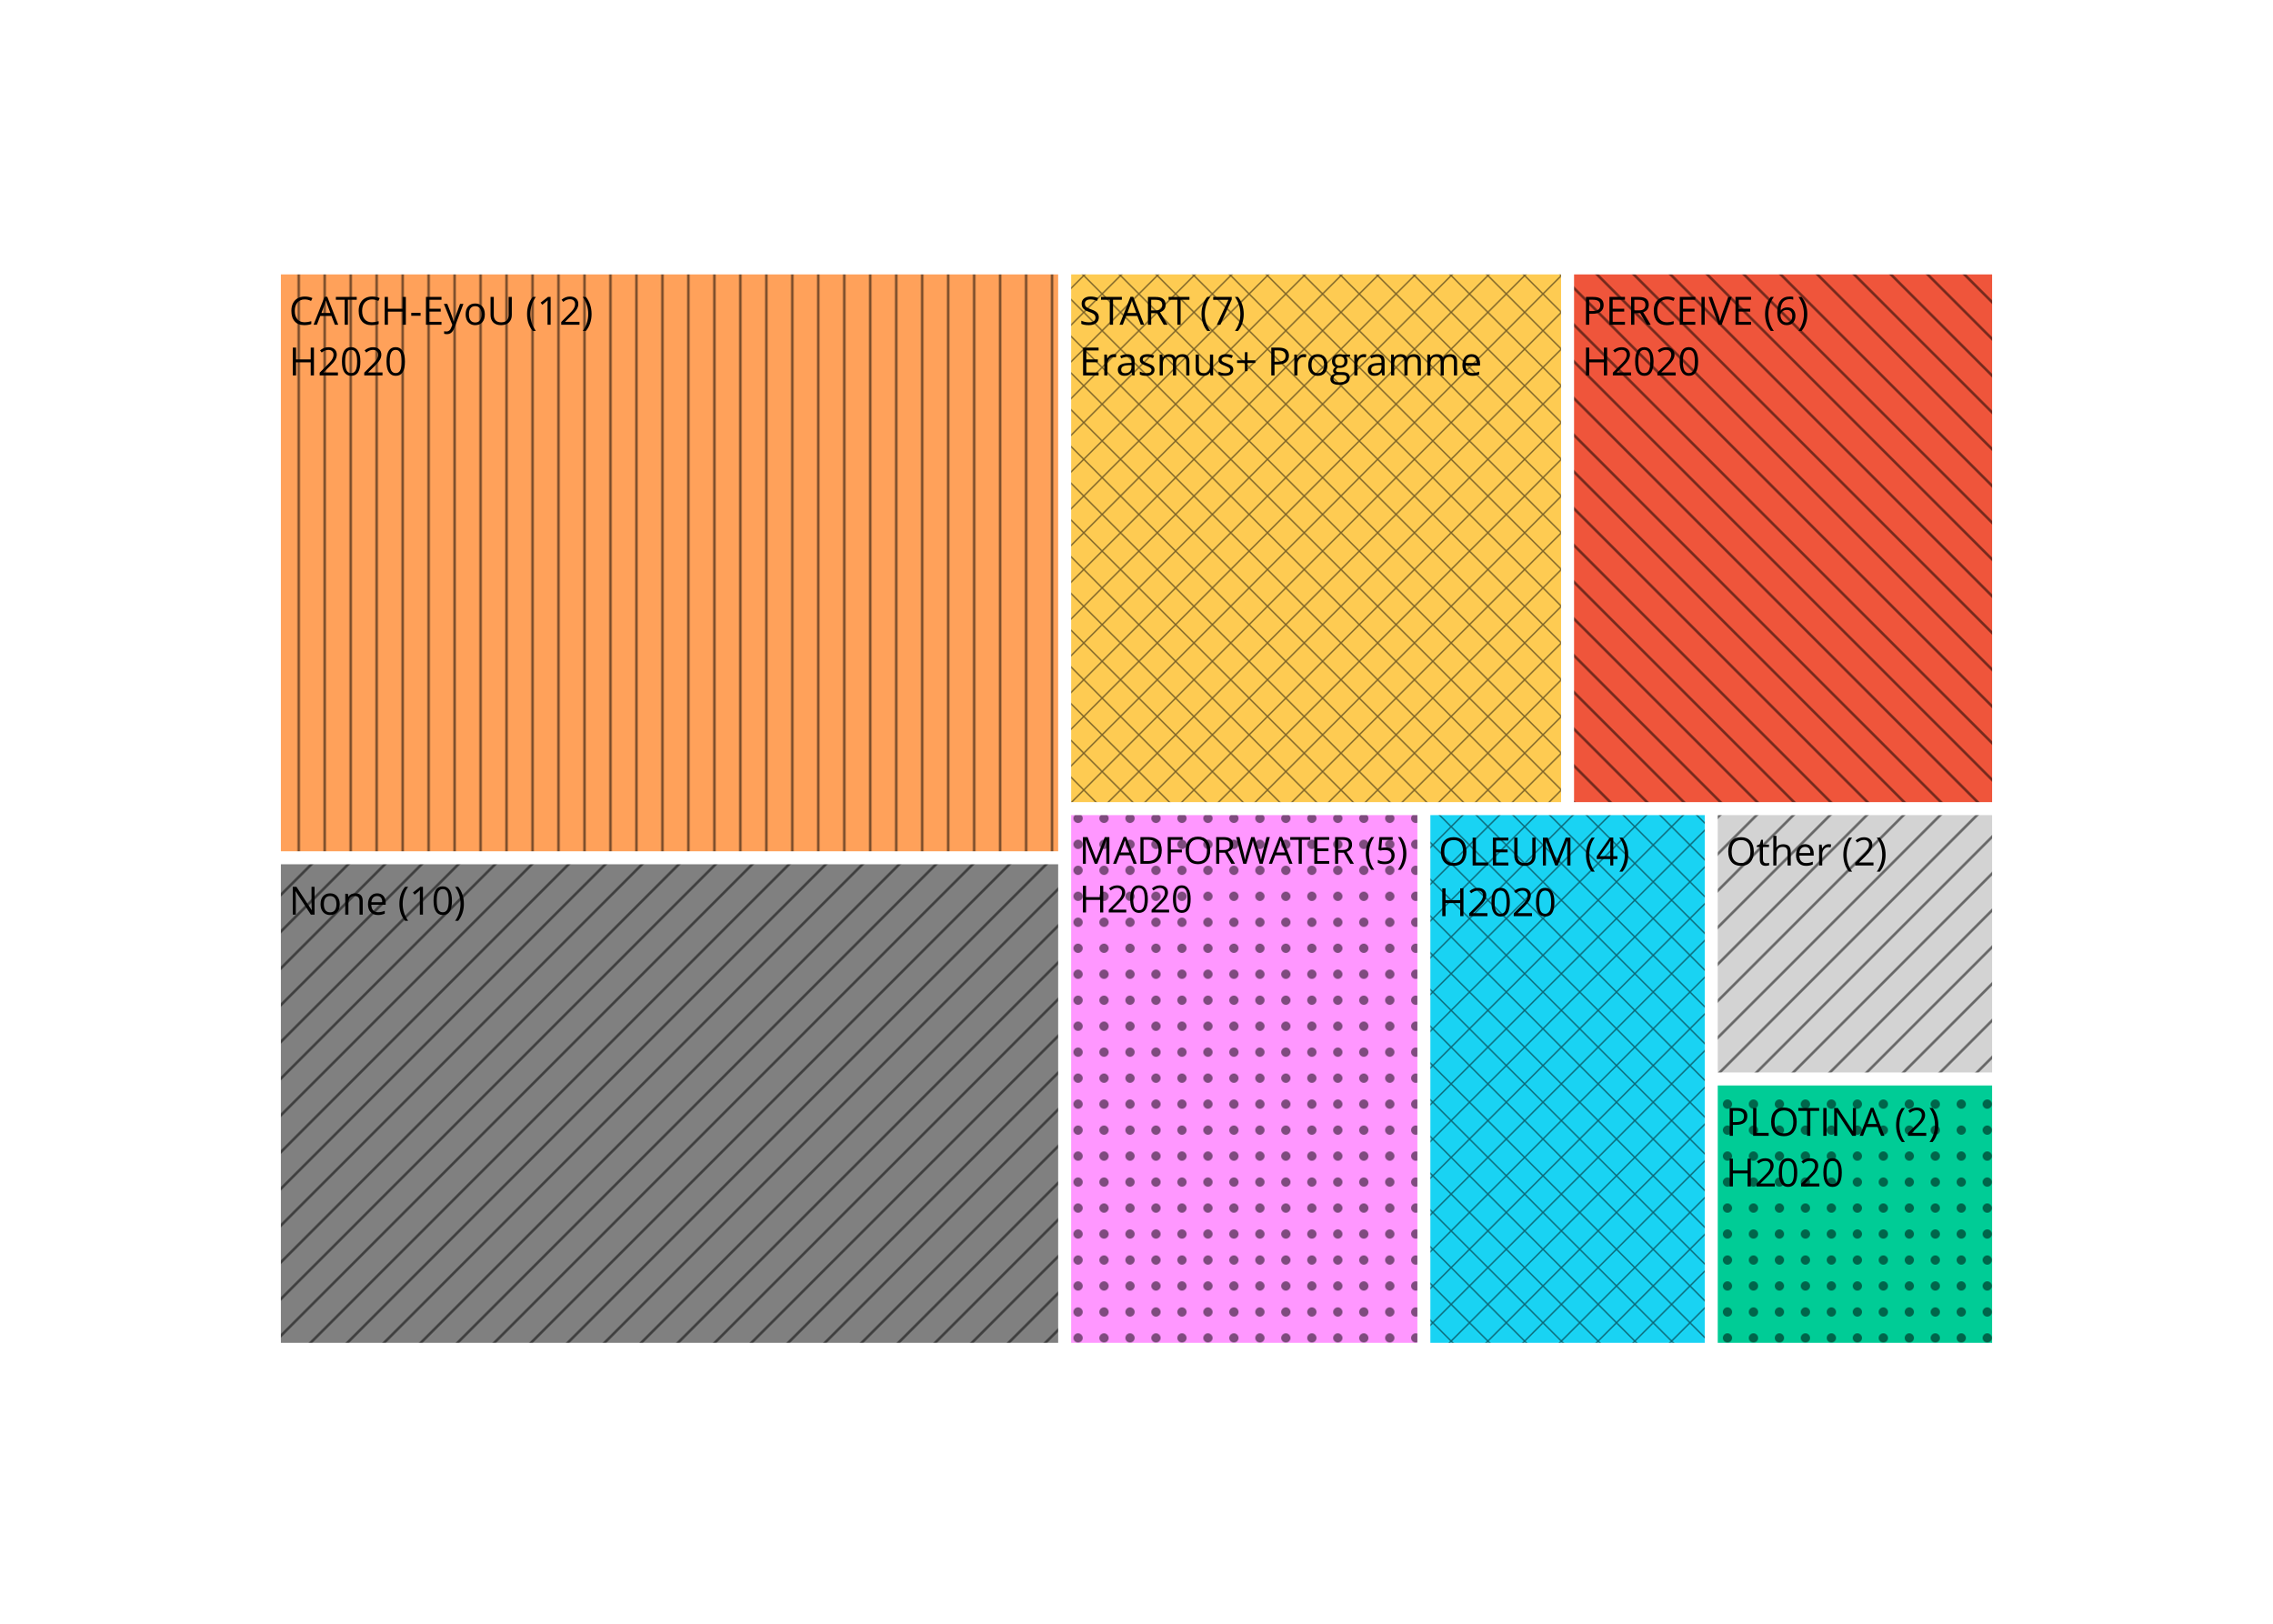
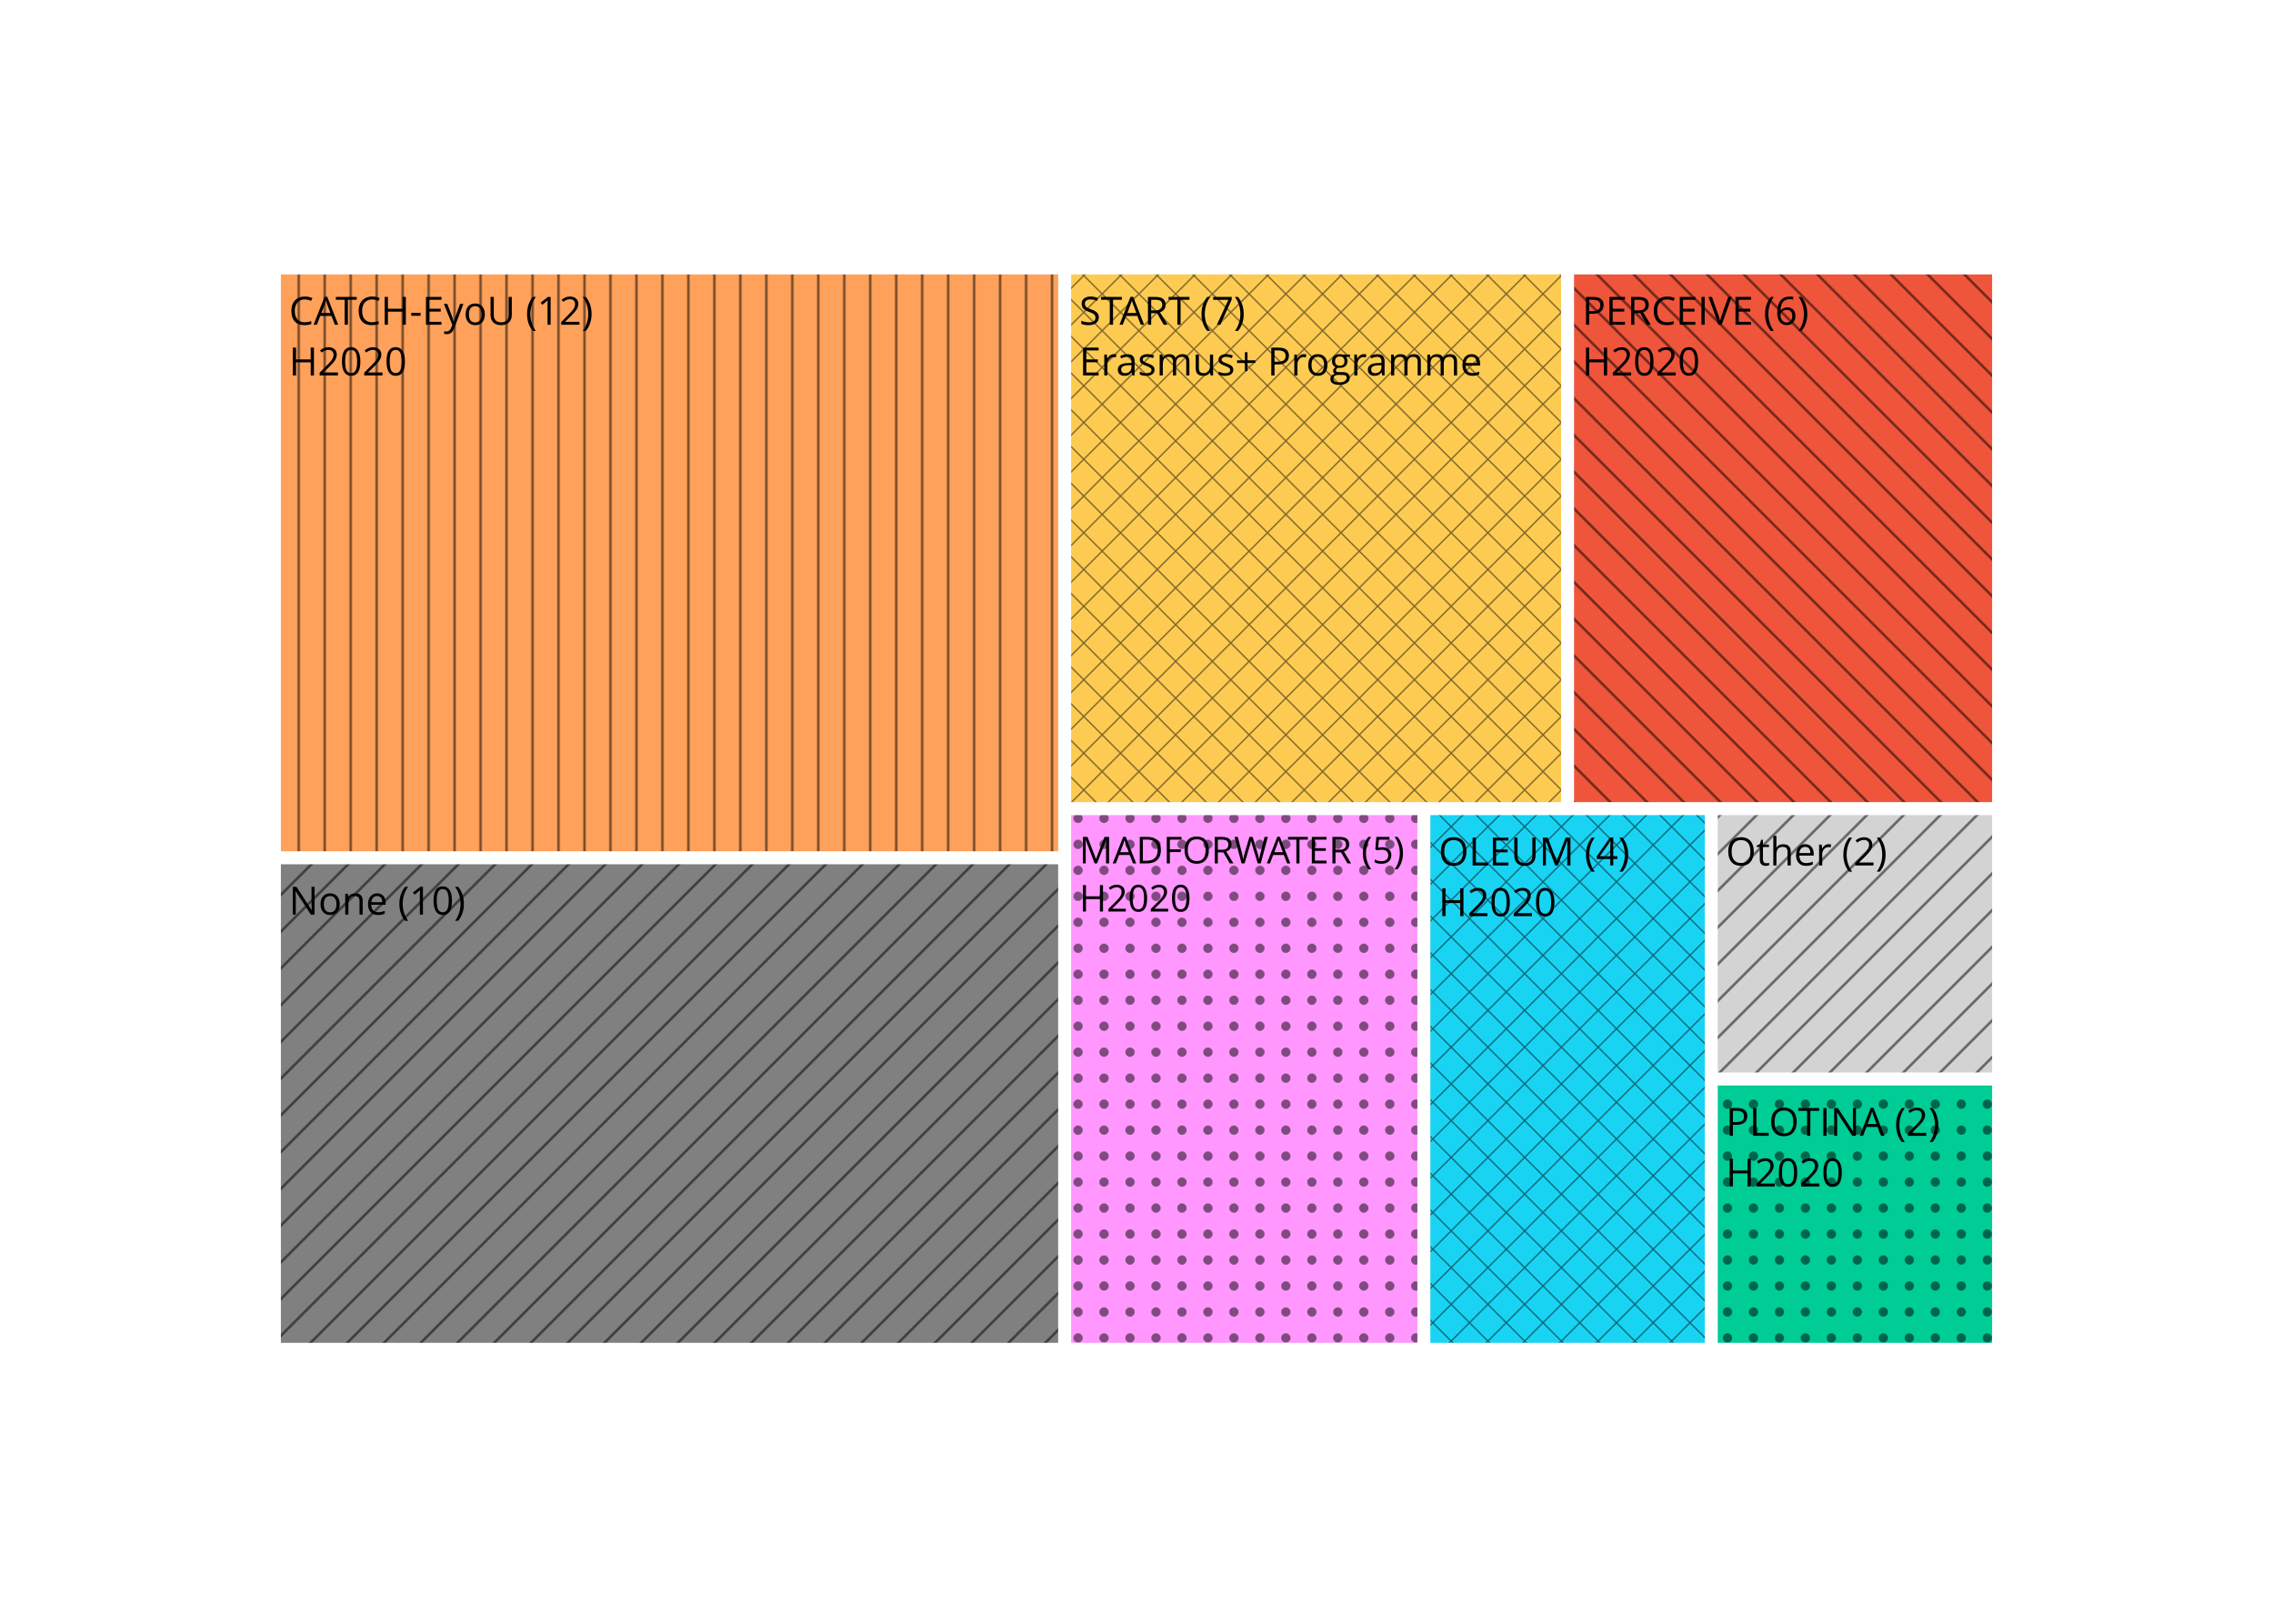
<svg xmlns="http://www.w3.org/2000/svg" class="main-svg" width="700" height="500" style="" viewBox="0 0 700 500">
  <rect x="0" y="0" width="700" height="500" style="fill: rgb(255, 255, 255); fill-opacity: 1;" />
-   <defs id="defs-0cbb70">
+   <defs id="defs-d80d3f">
    <g class="clips" />
    <g class="gradients" />
    <g class="patterns">
-       <pattern id="p0cbb70-da3a38-0" width="8px" height="8px" patternUnits="userSpaceOnUse" patternTransform="">
+       <pattern id="pd80d3f-a54fa0-0" width="8px" height="8px" patternUnits="userSpaceOnUse" patternTransform="">
        <rect width="8px" height="8px" fill="rgb(255, 161, 90)" fill-opacity="1" />
        <path d="M4,0L4,8" opacity="0.5" stroke="rgb(0, 0, 0)" stroke-width="0.8px" />
      </pattern>
-       <pattern id="p0cbb70-da3a38-2" width="11.314px" height="11.314px" patternUnits="userSpaceOnUse" patternTransform="">
+       <pattern id="pd80d3f-a54fa0-2" width="11.314px" height="11.314px" patternUnits="userSpaceOnUse" patternTransform="">
        <rect width="11.314px" height="11.314px" fill="rgb(128, 128, 128)" fill-opacity="1" />
        <path d="M-2.828,2.828l5.657,-5.657M0,11.314L11.314,0M8.485,14.142l5.657,-5.657" opacity="0.5" stroke="rgb(0, 0, 0)" stroke-width="0.8px" />
      </pattern>
-       <pattern id="p0cbb70-da3a38-7" width="11.314px" height="11.314px" patternUnits="userSpaceOnUse" patternTransform="">
+       <pattern id="pd80d3f-a54fa0-7" width="11.314px" height="11.314px" patternUnits="userSpaceOnUse" patternTransform="">
        <rect width="11.314px" height="11.314px" fill="rgb(254, 203, 82)" fill-opacity="1" />
        <path d="M-2.828,2.828l5.657,-5.657M0,11.314L11.314,0M8.485,14.142l5.657,-5.657M8.485,-2.828l5.657,5.657M0,0L11.314,11.314M-2.828,8.485l5.657,5.657" opacity="0.5" stroke="rgb(0, 0, 0)" stroke-width="0.411px" />
      </pattern>
-       <pattern id="p0cbb70-da3a38-5" width="11.314px" height="11.314px" patternUnits="userSpaceOnUse" patternTransform="">
+       <pattern id="pd80d3f-a54fa0-5" width="11.314px" height="11.314px" patternUnits="userSpaceOnUse" patternTransform="">
        <rect width="11.314px" height="11.314px" fill="rgb(239, 85, 59)" fill-opacity="1" />
        <path d="M8.485,-2.828l5.657,5.657M0,0L11.314,11.314M-2.828,8.485l5.657,5.657" opacity="0.5" stroke="rgb(0, 0, 0)" stroke-width="0.8px" />
      </pattern>
-       <pattern id="p0cbb70-da3a38-1" width="8px" height="8px" patternUnits="userSpaceOnUse" patternTransform="">
+       <pattern id="pd80d3f-a54fa0-1" width="8px" height="8px" patternUnits="userSpaceOnUse" patternTransform="">
        <rect width="8px" height="8px" fill="rgb(255, 151, 255)" fill-opacity="1" />
        <circle cx="4" cy="4" r="1.427" opacity="0.5" fill="rgb(0, 0, 0)" />
      </pattern>
-       <pattern id="p0cbb70-da3a38-3" width="11.314px" height="11.314px" patternUnits="userSpaceOnUse" patternTransform="">
+       <pattern id="pd80d3f-a54fa0-3" width="11.314px" height="11.314px" patternUnits="userSpaceOnUse" patternTransform="">
        <rect width="11.314px" height="11.314px" fill="rgb(25, 211, 243)" fill-opacity="1" />
        <path d="M-2.828,2.828l5.657,-5.657M0,11.314L11.314,0M8.485,14.142l5.657,-5.657M8.485,-2.828l5.657,5.657M0,0L11.314,11.314M-2.828,8.485l5.657,5.657" opacity="0.5" stroke="rgb(0, 0, 0)" stroke-width="0.411px" />
      </pattern>
-       <pattern id="p0cbb70-da3a38-4" width="11.314px" height="11.314px" patternUnits="userSpaceOnUse" patternTransform="">
+       <pattern id="pd80d3f-a54fa0-4" width="11.314px" height="11.314px" patternUnits="userSpaceOnUse" patternTransform="">
        <rect width="11.314px" height="11.314px" fill="rgb(211, 211, 211)" fill-opacity="1" />
        <path d="M-2.828,2.828l5.657,-5.657M0,11.314L11.314,0M8.485,14.142l5.657,-5.657" opacity="0.5" stroke="rgb(0, 0, 0)" stroke-width="0.8px" />
      </pattern>
-       <pattern id="p0cbb70-da3a38-6" width="8px" height="8px" patternUnits="userSpaceOnUse" patternTransform="">
+       <pattern id="pd80d3f-a54fa0-6" width="8px" height="8px" patternUnits="userSpaceOnUse" patternTransform="">
        <rect width="8px" height="8px" fill="rgb(0, 204, 150)" fill-opacity="1" />
        <circle cx="4" cy="4" r="1.427" opacity="0.5" fill="rgb(0, 0, 0)" />
      </pattern>
    </g>
  </defs>
  <g class="bglayer" />
  <g class="layer-below">
    <g class="imagelayer" />
    <g class="shapelayer" />
  </g>
  <g class="cartesianlayer" />
  <g class="polarlayer" />
  <g class="smithlayer" />
  <g class="ternarylayer" />
  <g class="geolayer" />
  <g class="funnelarealayer" />
  <g class="pielayer" />
  <g class="iciclelayer" />
  <g class="treemaplayer">
    <g class="trace treemap" style="opacity: 1;">
      <g class="slice cursor-pointer">
        <path class="surface" d="M80,60L620,60L620,420L80,420Z" style="pointer-events: none; fill: rgb(0, 0, 0); fill-opacity: 0; stroke-width: 0; stroke: rgb(0, 0, 0); stroke-opacity: 0; opacity: 100;" />
        <g class="slicetext">
          <text data-notex="1" class="slicetext" text-anchor="start" x="0" y="0" style="font-family: 'Open Sans', verdana, arial, sans-serif; font-size: 12px; fill: rgb(42, 63, 95); fill-opacity: 1; white-space: pre;" transform="translate(86,76)"> </text>
        </g>
      </g>
      <g class="slice cursor-pointer">
-         <path class="surface pattern_filled" d="M86,84L326.375,84L326.375,262.636L86,262.636Z" style="pointer-events: none; stroke-width: 1; fill: url('#p0cbb70-da3a38-0'); stroke: rgb(255, 255, 255); stroke-opacity: 1; opacity: 1;" />
+         <path class="surface pattern_filled" d="M86,84L326.375,84L326.375,262.636L86,262.636Z" style="pointer-events: none; stroke-width: 1; fill: url('#pd80d3f-a54fa0-0'); stroke: rgb(255, 255, 255); stroke-opacity: 1; opacity: 1;" />
        <g class="slicetext">
          <text data-notex="1" class="slicetext" text-anchor="start" x="0" y="0" style="font-family: 'Open Sans', verdana, arial, sans-serif; font-size: 12px; fill: rgb(68, 68, 68); fill-opacity: 1; white-space: pre;" transform="translate(89,100)">
            <tspan class="line" dy="0em" x="0" y="0">
              <tspan style=" fill: black; text-shadow: -2px -2px 0 #FFF, 2px -2px 0 #FFF, -2px 2px 0 #FFF, 2px 2px 0 #FFF, -2px 0 0 #FFF, 2px 0 0 #FFF, 0 -2px 0 #FFF, 0 2px 0 #FFF;">CATCH-EyoU (12)</tspan>
            </tspan>
            <tspan class="line" dy="1.3em" x="0" y="0">
              <tspan style=" fill: black; text-shadow: -2px -2px 0 #FFF, 2px -2px 0 #FFF, -2px 2px 0 #FFF, 2px 2px 0 #FFF, -2px 0 0 #FFF, 2px 0 0 #FFF, 0 -2px 0 #FFF, 0 2px 0 #FFF;">H2020</tspan>
            </tspan>
          </text>
        </g>
      </g>
      <g class="slice cursor-pointer">
-         <path class="surface pattern_filled" d="M86,265.636L326.375,265.636L326.375,414L86,414Z" style="pointer-events: none; stroke-width: 1; fill: url('#p0cbb70-da3a38-2'); stroke: rgb(255, 255, 255); stroke-opacity: 1; opacity: 1;" />
+         <path class="surface pattern_filled" d="M86,265.636L326.375,265.636L326.375,414L86,414Z" style="pointer-events: none; stroke-width: 1; fill: url('#pd80d3f-a54fa0-2'); stroke: rgb(255, 255, 255); stroke-opacity: 1; opacity: 1;" />
        <g class="slicetext">
          <text data-notex="1" class="slicetext" text-anchor="start" x="0" y="0" style="font-family: 'Open Sans', verdana, arial, sans-serif; font-size: 12px; fill: rgb(255, 255, 255); fill-opacity: 1; white-space: pre;" transform="translate(89,281.6364)">
            <tspan class="line" dy="0em" x="0" y="0">
              <tspan style=" fill: black; text-shadow: -2px -2px 0 #FFF, 2px -2px 0 #FFF, -2px 2px 0 #FFF, 2px 2px 0 #FFF, -2px 0 0 #FFF, 2px 0 0 #FFF, 0 -2px 0 #FFF, 0 2px 0 #FFF;">None (10)</tspan>
            </tspan>
            <tspan class="line" dy="1.3em" x="0" y="0">
              <tspan style=" fill: black; text-shadow: -2px -2px 0 #FFF, 2px -2px 0 #FFF, -2px 2px 0 #FFF, 2px 2px 0 #FFF, -2px 0 0 #FFF, 2px 0 0 #FFF, 0 -2px 0 #FFF, 0 2px 0 #FFF;" />
            </tspan>
          </text>
        </g>
      </g>
      <g class="slice cursor-pointer">
-         <path class="surface pattern_filled" d="M329.375,84L481.25,84L481.25,247.5L329.375,247.5Z" style="pointer-events: none; stroke-width: 1; fill: url('#p0cbb70-da3a38-7'); stroke: rgb(255, 255, 255); stroke-opacity: 1; opacity: 1;" />
+         <path class="surface pattern_filled" d="M329.375,84L481.25,84L481.25,247.5L329.375,247.5Z" style="pointer-events: none; stroke-width: 1; fill: url('#pd80d3f-a54fa0-7'); stroke: rgb(255, 255, 255); stroke-opacity: 1; opacity: 1;" />
        <g class="slicetext">
          <text data-notex="1" class="slicetext" text-anchor="start" x="0" y="0" style="font-family: 'Open Sans', verdana, arial, sans-serif; font-size: 12px; fill: rgb(68, 68, 68); fill-opacity: 1; white-space: pre;" transform="translate(332.375,100)">
            <tspan class="line" dy="0em" x="0" y="0">
              <tspan style=" fill: black; text-shadow: -2px -2px 0 #FFF, 2px -2px 0 #FFF, -2px 2px 0 #FFF, 2px 2px 0 #FFF, -2px 0 0 #FFF, 2px 0 0 #FFF, 0 -2px 0 #FFF, 0 2px 0 #FFF;">START (7)</tspan>
            </tspan>
            <tspan class="line" dy="1.3em" x="0" y="0">
              <tspan style=" fill: black; text-shadow: -2px -2px 0 #FFF, 2px -2px 0 #FFF, -2px 2px 0 #FFF, 2px 2px 0 #FFF, -2px 0 0 #FFF, 2px 0 0 #FFF, 0 -2px 0 #FFF, 0 2px 0 #FFF;">Erasmus+ Programme</tspan>
            </tspan>
          </text>
        </g>
      </g>
      <g class="slice cursor-pointer">
-         <path class="surface pattern_filled" d="M484.25,84L614,84L614,247.5L484.25,247.5Z" style="pointer-events: none; stroke-width: 1; fill: url('#p0cbb70-da3a38-5'); stroke: rgb(255, 255, 255); stroke-opacity: 1; opacity: 1;" />
+         <path class="surface pattern_filled" d="M484.25,84L614,84L614,247.5L484.25,247.5Z" style="pointer-events: none; stroke-width: 1; fill: url('#pd80d3f-a54fa0-5'); stroke: rgb(255, 255, 255); stroke-opacity: 1; opacity: 1;" />
        <g class="slicetext">
          <text data-notex="1" class="slicetext" text-anchor="start" x="0" y="0" style="font-family: 'Open Sans', verdana, arial, sans-serif; font-size: 12px; fill: rgb(255, 255, 255); fill-opacity: 1; white-space: pre;" transform="translate(487.25,100)">
            <tspan class="line" dy="0em" x="0" y="0">
              <tspan style=" fill: black; text-shadow: -2px -2px 0 #FFF, 2px -2px 0 #FFF, -2px 2px 0 #FFF, 2px 2px 0 #FFF, -2px 0 0 #FFF, 2px 0 0 #FFF, 0 -2px 0 #FFF, 0 2px 0 #FFF;">PERCEIVE (6)</tspan>
            </tspan>
            <tspan class="line" dy="1.3em" x="0" y="0">
              <tspan style=" fill: black; text-shadow: -2px -2px 0 #FFF, 2px -2px 0 #FFF, -2px 2px 0 #FFF, 2px 2px 0 #FFF, -2px 0 0 #FFF, 2px 0 0 #FFF, 0 -2px 0 #FFF, 0 2px 0 #FFF;">H2020</tspan>
            </tspan>
          </text>
        </g>
      </g>
      <g class="slice cursor-pointer">
-         <path class="surface pattern_filled" d="M329.375,250.5L437,250.5L437,414L329.375,414Z" style="pointer-events: none; stroke-width: 1; fill: url('#p0cbb70-da3a38-1'); stroke: rgb(255, 255, 255); stroke-opacity: 1; opacity: 1;" />
+         <path class="surface pattern_filled" d="M329.375,250.5L437,250.5L437,414L329.375,414Z" style="pointer-events: none; stroke-width: 1; fill: url('#pd80d3f-a54fa0-1'); stroke: rgb(255, 255, 255); stroke-opacity: 1; opacity: 1;" />
        <g class="slicetext">
-           <text data-notex="1" class="slicetext" text-anchor="start" x="0" y="0" style="font-family: 'Open Sans', verdana, arial, sans-serif; font-size: 12px; fill: rgb(68, 68, 68); fill-opacity: 1; white-space: pre;" transform="translate(332.375,265.9897)scale(0.9607445)">
+           <text data-notex="1" class="slicetext" text-anchor="start" x="0" y="0" style="font-family: 'Open Sans', verdana, arial, sans-serif; font-size: 12px; fill: rgb(68, 68, 68); fill-opacity: 1; white-space: pre;" transform="translate(332.375,265.8596)scale(0.9507382)">
            <tspan class="line" dy="0em" x="0" y="0">
              <tspan style=" fill: black; text-shadow: -2px -2px 0 #FFF, 2px -2px 0 #FFF, -2px 2px 0 #FFF, 2px 2px 0 #FFF, -2px 0 0 #FFF, 2px 0 0 #FFF, 0 -2px 0 #FFF, 0 2px 0 #FFF;">MADFORWATER (5)</tspan>
            </tspan>
            <tspan class="line" dy="1.3em" x="0" y="0">
              <tspan style=" fill: black; text-shadow: -2px -2px 0 #FFF, 2px -2px 0 #FFF, -2px 2px 0 #FFF, 2px 2px 0 #FFF, -2px 0 0 #FFF, 2px 0 0 #FFF, 0 -2px 0 #FFF, 0 2px 0 #FFF;">H2020</tspan>
            </tspan>
          </text>
        </g>
      </g>
      <g class="slice cursor-pointer">
-         <path class="surface pattern_filled" d="M440,250.5L525.5,250.5L525.5,414L440,414Z" style="pointer-events: none; stroke-width: 1; fill: url('#p0cbb70-da3a38-3'); stroke: rgb(255, 255, 255); stroke-opacity: 1; opacity: 1;" />
+         <path class="surface pattern_filled" d="M440,250.5L525.5,250.5L525.5,414L440,414Z" style="pointer-events: none; stroke-width: 1; fill: url('#pd80d3f-a54fa0-3'); stroke: rgb(255, 255, 255); stroke-opacity: 1; opacity: 1;" />
        <g class="slicetext">
          <text data-notex="1" class="slicetext" text-anchor="start" x="0" y="0" style="font-family: 'Open Sans', verdana, arial, sans-serif; font-size: 12px; fill: rgb(68, 68, 68); fill-opacity: 1; white-space: pre;" transform="translate(443,266.5)">
            <tspan class="line" dy="0em" x="0" y="0">
              <tspan style=" fill: black; text-shadow: -2px -2px 0 #FFF, 2px -2px 0 #FFF, -2px 2px 0 #FFF, 2px 2px 0 #FFF, -2px 0 0 #FFF, 2px 0 0 #FFF, 0 -2px 0 #FFF, 0 2px 0 #FFF;">OLEUM (4)</tspan>
            </tspan>
            <tspan class="line" dy="1.3em" x="0" y="0">
              <tspan style=" fill: black; text-shadow: -2px -2px 0 #FFF, 2px -2px 0 #FFF, -2px 2px 0 #FFF, 2px 2px 0 #FFF, -2px 0 0 #FFF, 2px 0 0 #FFF, 0 -2px 0 #FFF, 0 2px 0 #FFF;">H2020</tspan>
            </tspan>
          </text>
        </g>
      </g>
      <g class="slice cursor-pointer">
-         <path class="surface pattern_filled" d="M528.5,250.5L614,250.5L614,330.75L528.5,330.75Z" style="pointer-events: none; stroke-width: 1; fill: url('#p0cbb70-da3a38-4'); stroke: rgb(255, 255, 255); stroke-opacity: 1; opacity: 1;" />
+         <path class="surface pattern_filled" d="M528.5,250.5L614,250.5L614,330.75L528.5,330.75Z" style="pointer-events: none; stroke-width: 1; fill: url('#pd80d3f-a54fa0-4'); stroke: rgb(255, 255, 255); stroke-opacity: 1; opacity: 1;" />
        <g class="slicetext">
          <text data-notex="1" class="slicetext" text-anchor="start" x="0" y="0" style="font-family: 'Open Sans', verdana, arial, sans-serif; font-size: 12px; fill: rgb(68, 68, 68); fill-opacity: 1; white-space: pre;" transform="translate(531.5,266.5)">
            <tspan class="line" dy="0em" x="0" y="0">
              <tspan style=" fill: black; text-shadow: -2px -2px 0 #FFF, 2px -2px 0 #FFF, -2px 2px 0 #FFF, 2px 2px 0 #FFF, -2px 0 0 #FFF, 2px 0 0 #FFF, 0 -2px 0 #FFF, 0 2px 0 #FFF;">Other (2)</tspan>
            </tspan>
            <tspan class="line" dy="1.3em" x="0" y="0">
              <tspan style=" fill: black; text-shadow: -2px -2px 0 #FFF, 2px -2px 0 #FFF, -2px 2px 0 #FFF, 2px 2px 0 #FFF, -2px 0 0 #FFF, 2px 0 0 #FFF, 0 -2px 0 #FFF, 0 2px 0 #FFF;" />
            </tspan>
          </text>
        </g>
      </g>
      <g class="slice cursor-pointer">
-         <path class="surface pattern_filled" d="M528.5,333.75L614,333.75L614,414L528.5,414Z" style="pointer-events: none; stroke-width: 1; fill: url('#p0cbb70-da3a38-6'); stroke: rgb(255, 255, 255); stroke-opacity: 1; opacity: 1;" />
+         <path class="surface pattern_filled" d="M528.5,333.75L614,333.75L614,414L528.5,414Z" style="pointer-events: none; stroke-width: 1; fill: url('#pd80d3f-a54fa0-6'); stroke: rgb(255, 255, 255); stroke-opacity: 1; opacity: 1;" />
        <g class="slicetext">
          <text data-notex="1" class="slicetext" text-anchor="start" x="0" y="0" style="font-family: 'Open Sans', verdana, arial, sans-serif; font-size: 12px; fill: rgb(68, 68, 68); fill-opacity: 1; white-space: pre;" transform="translate(531.5,349.75)">
            <tspan class="line" dy="0em" x="0" y="0">
              <tspan style=" fill: black; text-shadow: -2px -2px 0 #FFF, 2px -2px 0 #FFF, -2px 2px 0 #FFF, 2px 2px 0 #FFF, -2px 0 0 #FFF, 2px 0 0 #FFF, 0 -2px 0 #FFF, 0 2px 0 #FFF;">PLOTINA (2)</tspan>
            </tspan>
            <tspan class="line" dy="1.3em" x="0" y="0">
              <tspan style=" fill: black; text-shadow: -2px -2px 0 #FFF, 2px -2px 0 #FFF, -2px 2px 0 #FFF, 2px 2px 0 #FFF, -2px 0 0 #FFF, 2px 0 0 #FFF, 0 -2px 0 #FFF, 0 2px 0 #FFF;">H2020</tspan>
            </tspan>
          </text>
        </g>
      </g>
    </g>
  </g>
  <g class="sunburstlayer" />
  <g class="glimages" />
-   <defs id="topdefs-0cbb70">
+   <defs id="topdefs-d80d3f">
    <g class="clips" />
  </defs>
  <g class="layer-above">
    <g class="imagelayer" />
    <g class="shapelayer" />
  </g>
  <g class="infolayer">
    <g class="g-gtitle" />
  </g>
</svg>
